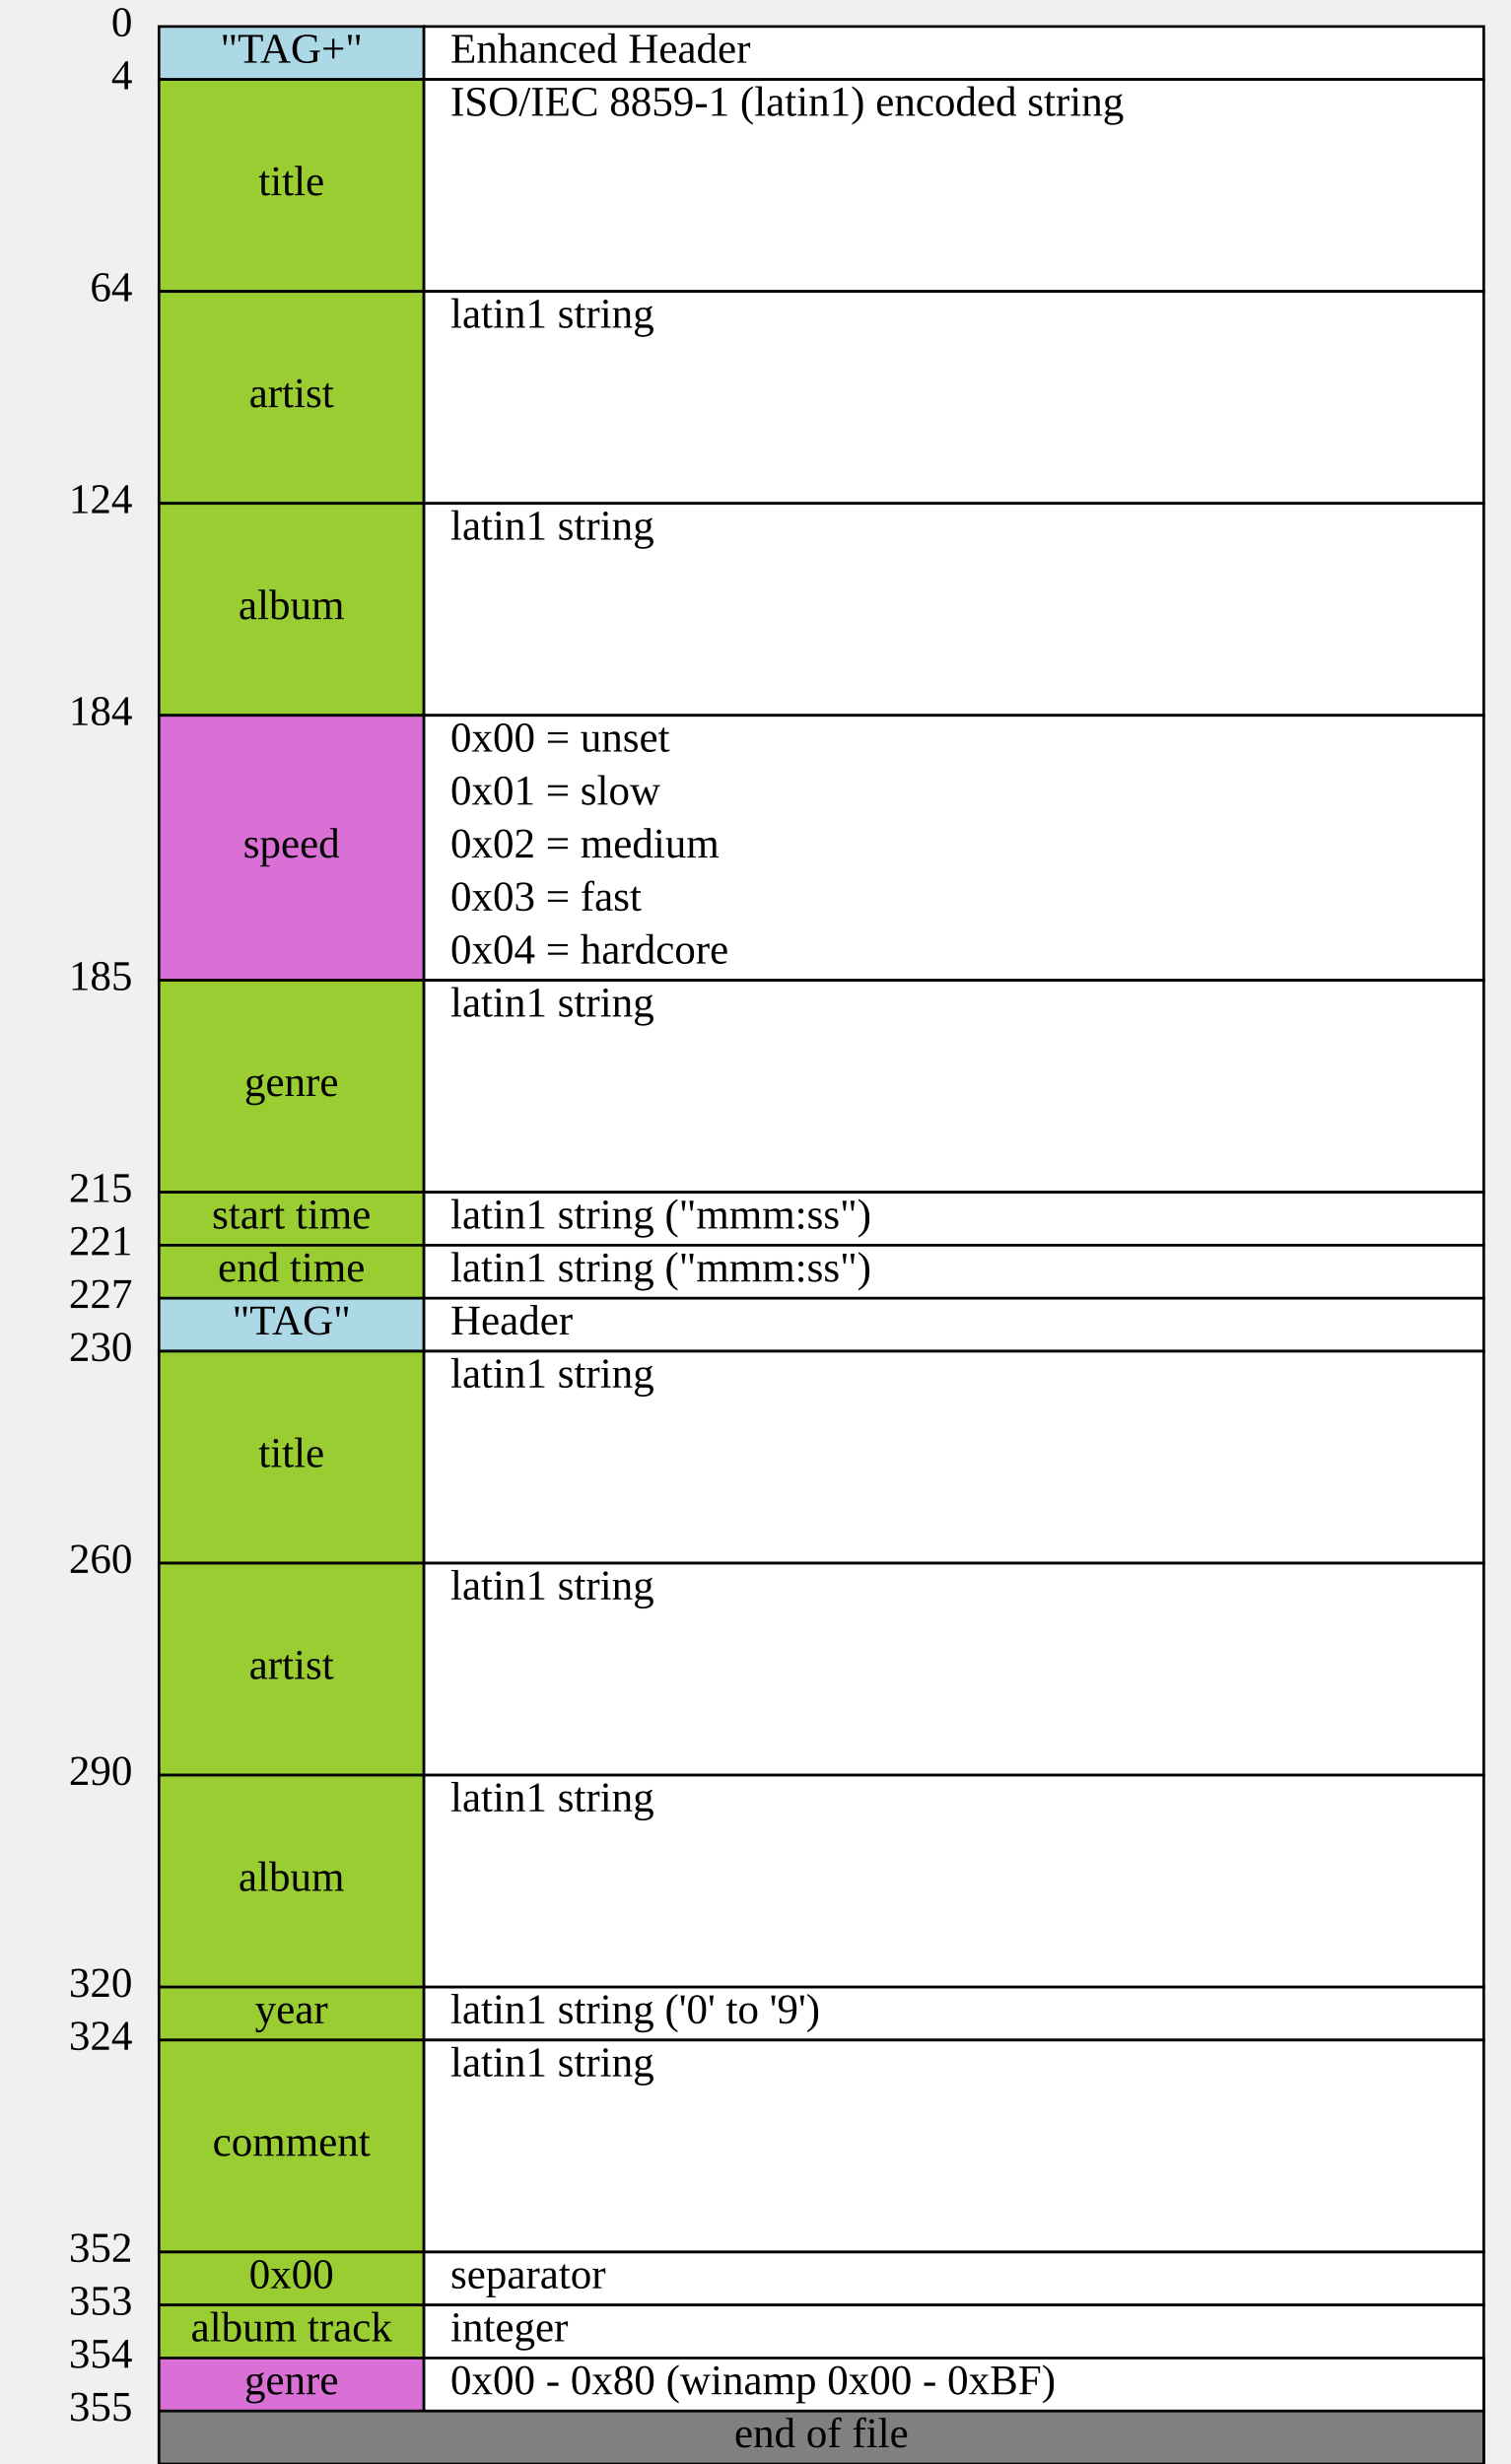
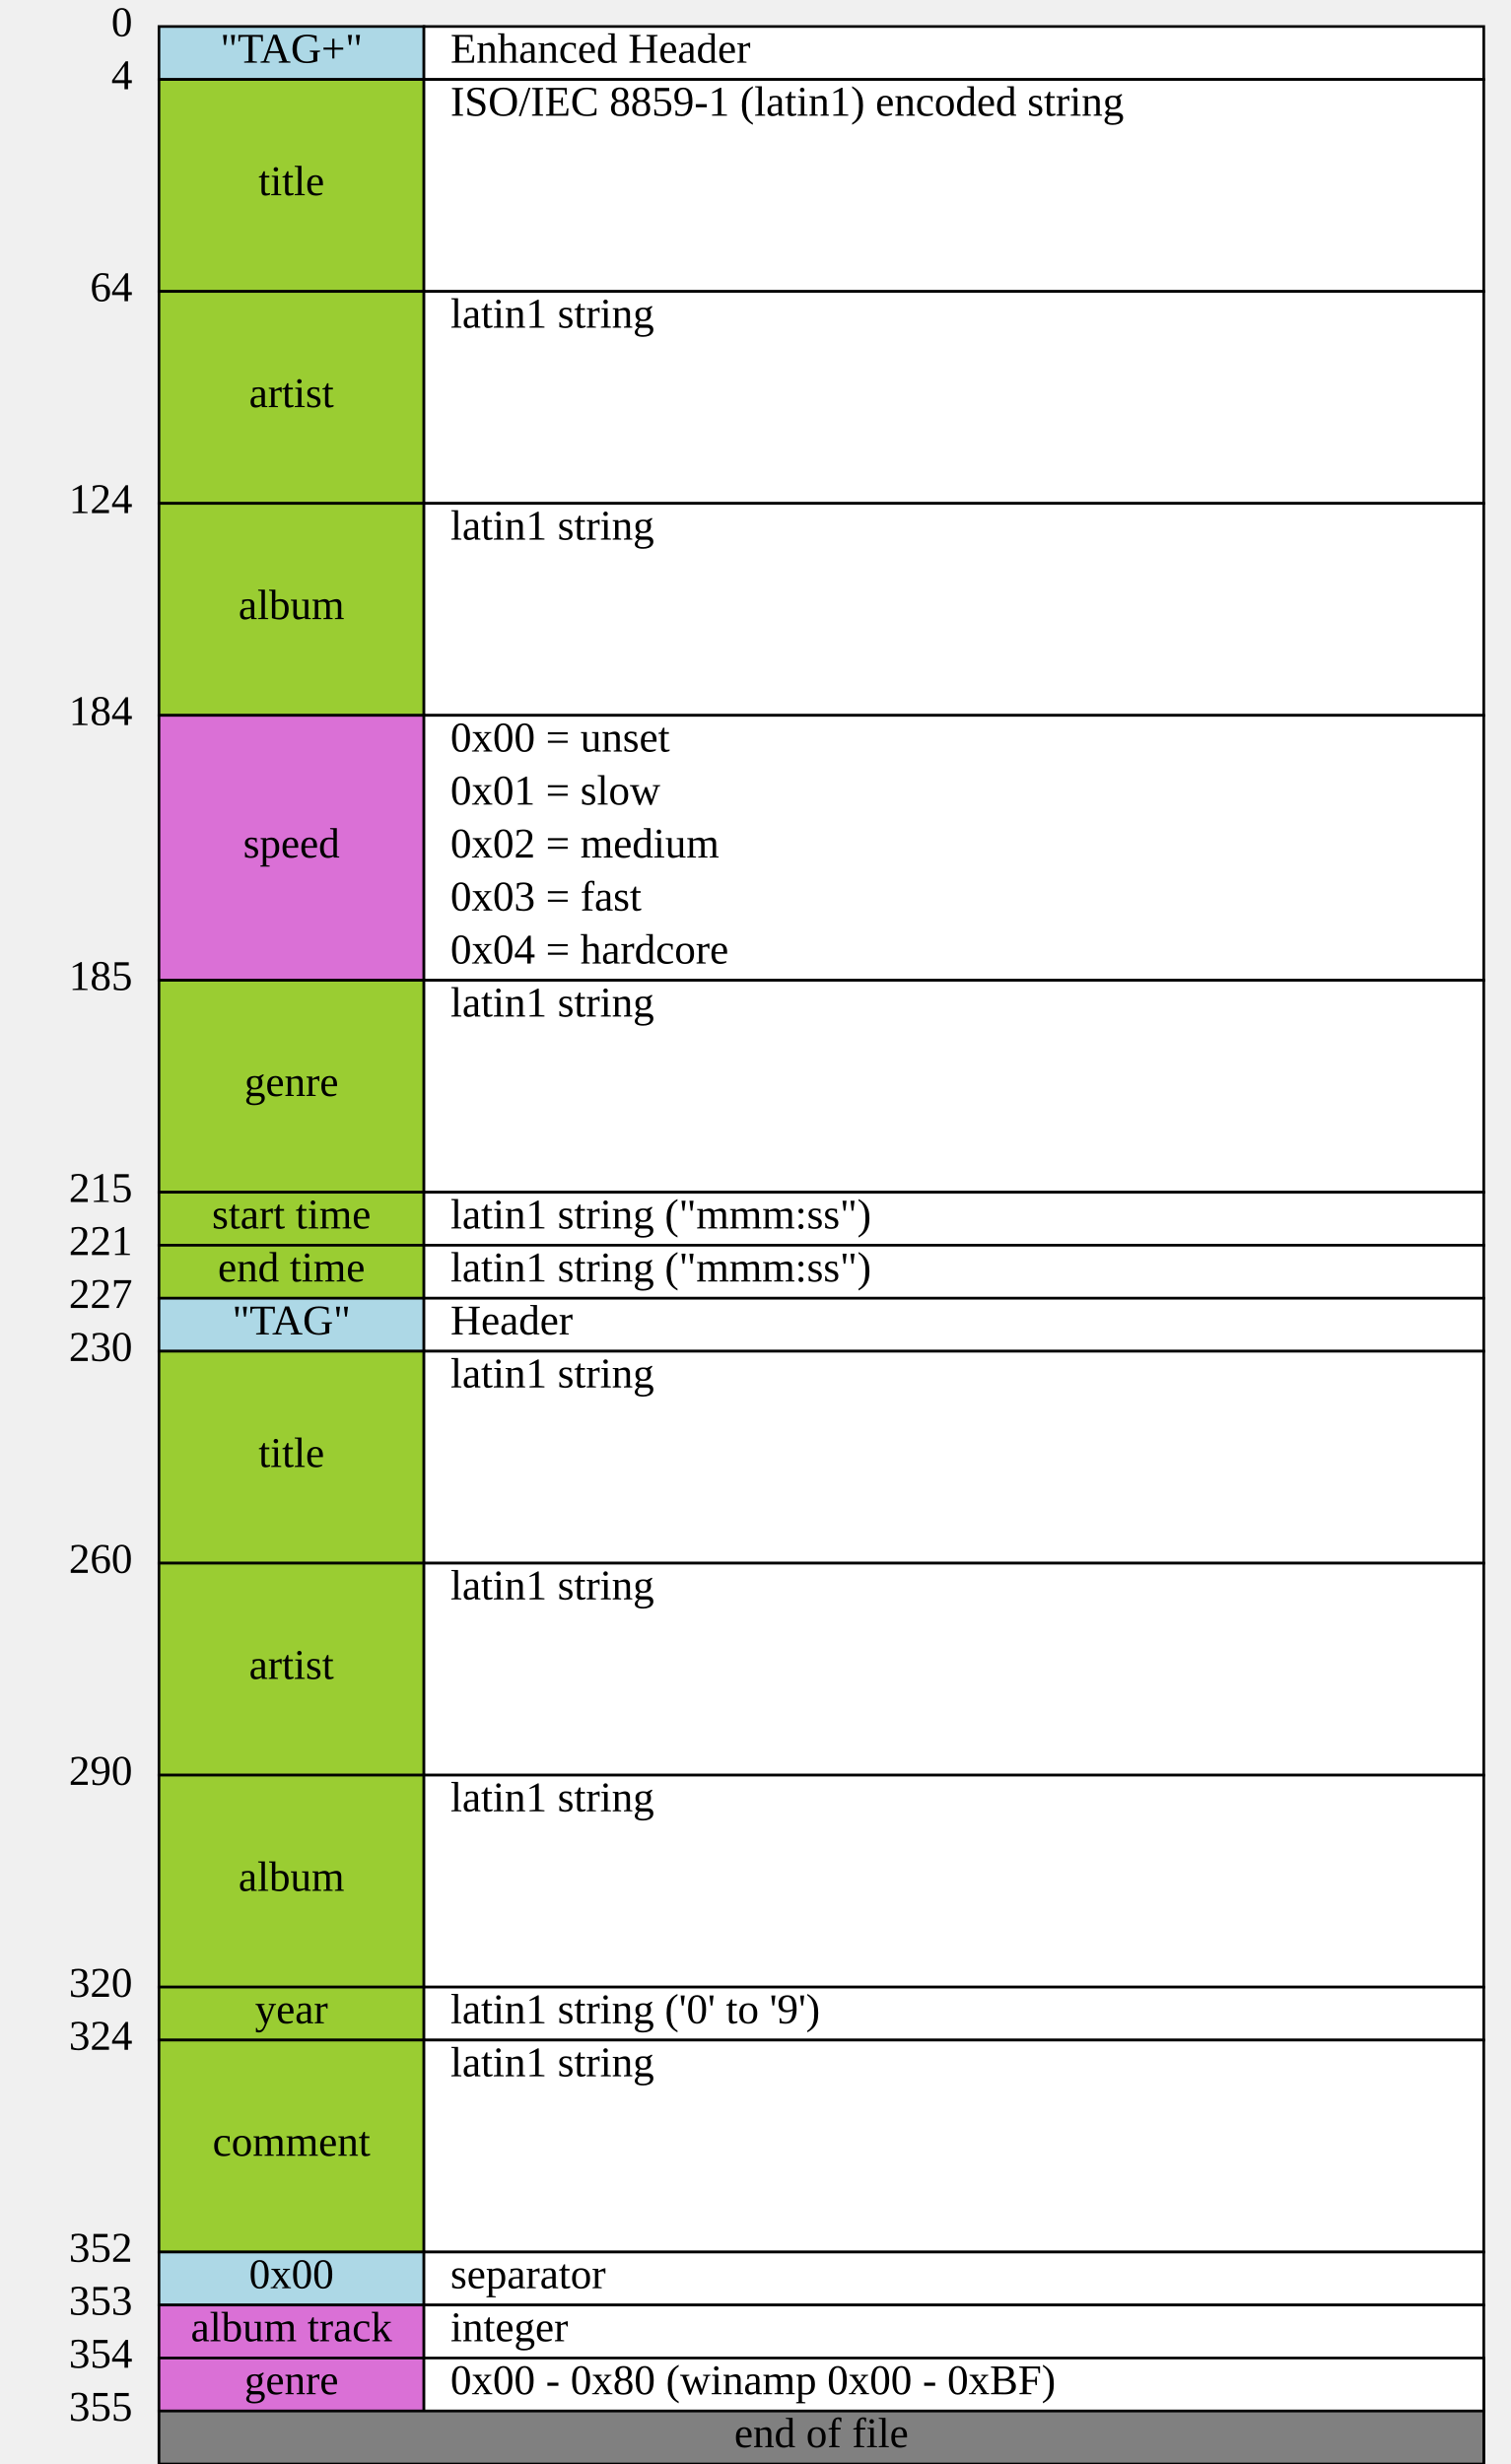
<svg xmlns="http://www.w3.org/2000/svg" viewBox="0 0 570 930">
  <style>
    rect {
      stroke: black;
      fill: white;
    }
    .con { fill: lightblue }
    .ast { fill: yellowgreen }
    .int { fill: orchid }
    .pos { fill: gray }
    text {
      stroke: none;
      fill: black;
      font-size: 16px;
      text-anchor: middle;
      dominant-baseline: middle;
    }
    .ofs { text-anchor: end }
    .ifo { text-anchor: start }
  </style>
  <text x="50" y="10" class="ofs">0</text>
  <rect x="60" y="10" height="20" width="100" class="con" />
  <rect x="160" y="10" height="20" width="400" />
  <text x="110" y="20">"TAG+"</text>
  <text x="170" y="20" class="ifo">Enhanced Header</text>
  <text x="50" y="30" class="ofs">4</text>
  <rect x="60" y="30" height="80" width="100" class="ast" />
  <rect x="160" y="30" height="80" width="400" />
  <text x="110" y="70">title</text>
  <text x="170" y="40" class="ifo">ISO/IEC 8859-1 (latin1) encoded string</text>
  <text x="50" y="110" class="ofs">64</text>
  <rect x="60" y="110" height="80" width="100" class="ast" />
  <rect x="160" y="110" height="80" width="400" />
  <text x="110" y="150">artist</text>
  <text x="170" y="120" class="ifo">latin1 string</text>
  <text x="50" y="190" class="ofs">124</text>
  <rect x="60" y="190" height="80" width="100" class="ast" />
  <rect x="160" y="190" height="80" width="400" />
  <text x="110" y="230">album</text>
  <text x="170" y="200" class="ifo">latin1 string</text>
  <text x="50" y="270" class="ofs">184</text>
  <rect x="60" y="270" height="100" width="100" class="int" />
  <rect x="160" y="270" height="100" width="400" />
  <text x="110" y="320">speed</text>
  <text x="170" y="280" class="ifo">0x00 = unset</text>
  <text x="170" y="300" class="ifo">0x01 = slow</text>
  <text x="170" y="320" class="ifo">0x02 = medium</text>
  <text x="170" y="340" class="ifo">0x03 = fast</text>
  <text x="170" y="360" class="ifo">0x04 = hardcore</text>
  <text x="50" y="370" class="ofs">185</text>
  <rect x="60" y="370" height="80" width="100" class="ast" />
  <rect x="160" y="370" height="80" width="400" />
  <text x="110" y="410">genre</text>
  <text x="170" y="380" class="ifo">latin1 string</text>
  <text x="50" y="450" class="ofs">215</text>
  <rect x="60" y="450" height="20" width="100" class="ast" />
  <rect x="160" y="450" height="20" width="400" />
  <text x="110" y="460">start time</text>
  <text x="170" y="460" class="ifo">latin1 string ("mmm:ss")</text>
  <text x="50" y="470" class="ofs">221</text>
  <rect x="60" y="470" height="20" width="100" class="ast" />
  <rect x="160" y="470" height="20" width="400" />
  <text x="110" y="480">end time</text>
  <text x="170" y="480" class="ifo">latin1 string ("mmm:ss")</text>
  <text x="50" y="490" class="ofs">227</text>
  <rect x="60" y="490" height="20" width="100" class="con" />
  <rect x="160" y="490" height="20" width="400" />
  <text x="110" y="500">"TAG"</text>
  <text x="170" y="500" class="ifo">Header</text>
  <text x="50" y="510" class="ofs">230</text>
  <rect x="60" y="510" height="80" width="100" class="ast" />
  <rect x="160" y="510" height="80" width="400" />
  <text x="110" y="550">title</text>
  <text x="170" y="520" class="ifo">latin1 string</text>
  <text x="50" y="590" class="ofs">260</text>
  <rect x="60" y="590" height="80" width="100" class="ast" />
  <rect x="160" y="590" height="80" width="400" />
  <text x="110" y="630">artist</text>
  <text x="170" y="600" class="ifo">latin1 string</text>
  <text x="50" y="670" class="ofs">290</text>
  <rect x="60" y="670" height="80" width="100" class="ast" />
  <rect x="160" y="670" height="80" width="400" />
  <text x="110" y="710">album</text>
  <text x="170" y="680" class="ifo">latin1 string</text>
  <text x="50" y="750" class="ofs">320</text>
  <rect x="60" y="750" height="20" width="100" class="ast" />
  <rect x="160" y="750" height="20" width="400" />
  <text x="110" y="760">year</text>
  <text x="170" y="760" class="ifo">latin1 string ('0' to '9')</text>
  <text x="50" y="770" class="ofs">324</text>
  <rect x="60" y="770" height="80" width="100" class="ast" />
  <rect x="160" y="770" height="80" width="400" />
  <text x="110" y="810">comment</text>
  <text x="170" y="780" class="ifo">latin1 string</text>
  <text x="50" y="850" class="ofs">352</text>
-   <rect x="60" y="850" height="20" width="100" class="ast" />
+   <rect x="60" y="850" height="20" width="100" class="con" />
  <rect x="160" y="850" height="20" width="400" />
  <text x="110" y="860">0x00</text>
  <text x="170" y="860" class="ifo">separator</text>
  <text x="50" y="870" class="ofs">353</text>
-   <rect x="60" y="870" height="80" width="100" class="ast" />
+   <rect x="60" y="870" height="80" width="100" class="int" />
  <rect x="160" y="870" height="80" width="400" />
  <text x="110" y="880">album track</text>
  <text x="170" y="880" class="ifo">integer</text>
  <text x="50" y="890" class="ofs">354</text>
  <rect x="60" y="890" height="20" width="100" class="int" />
  <rect x="160" y="890" height="20" width="400" />
  <text x="110" y="900">genre</text>
  <text x="170" y="900" class="ifo">0x00 - 0x80 (winamp 0x00 - 0xBF)</text>
  <text x="50" y="910" class="ofs">355</text>
  <rect x="60" y="910" height="20" width="500" class="pos" />
  <text x="310" y="920">end of file</text>
</svg>
